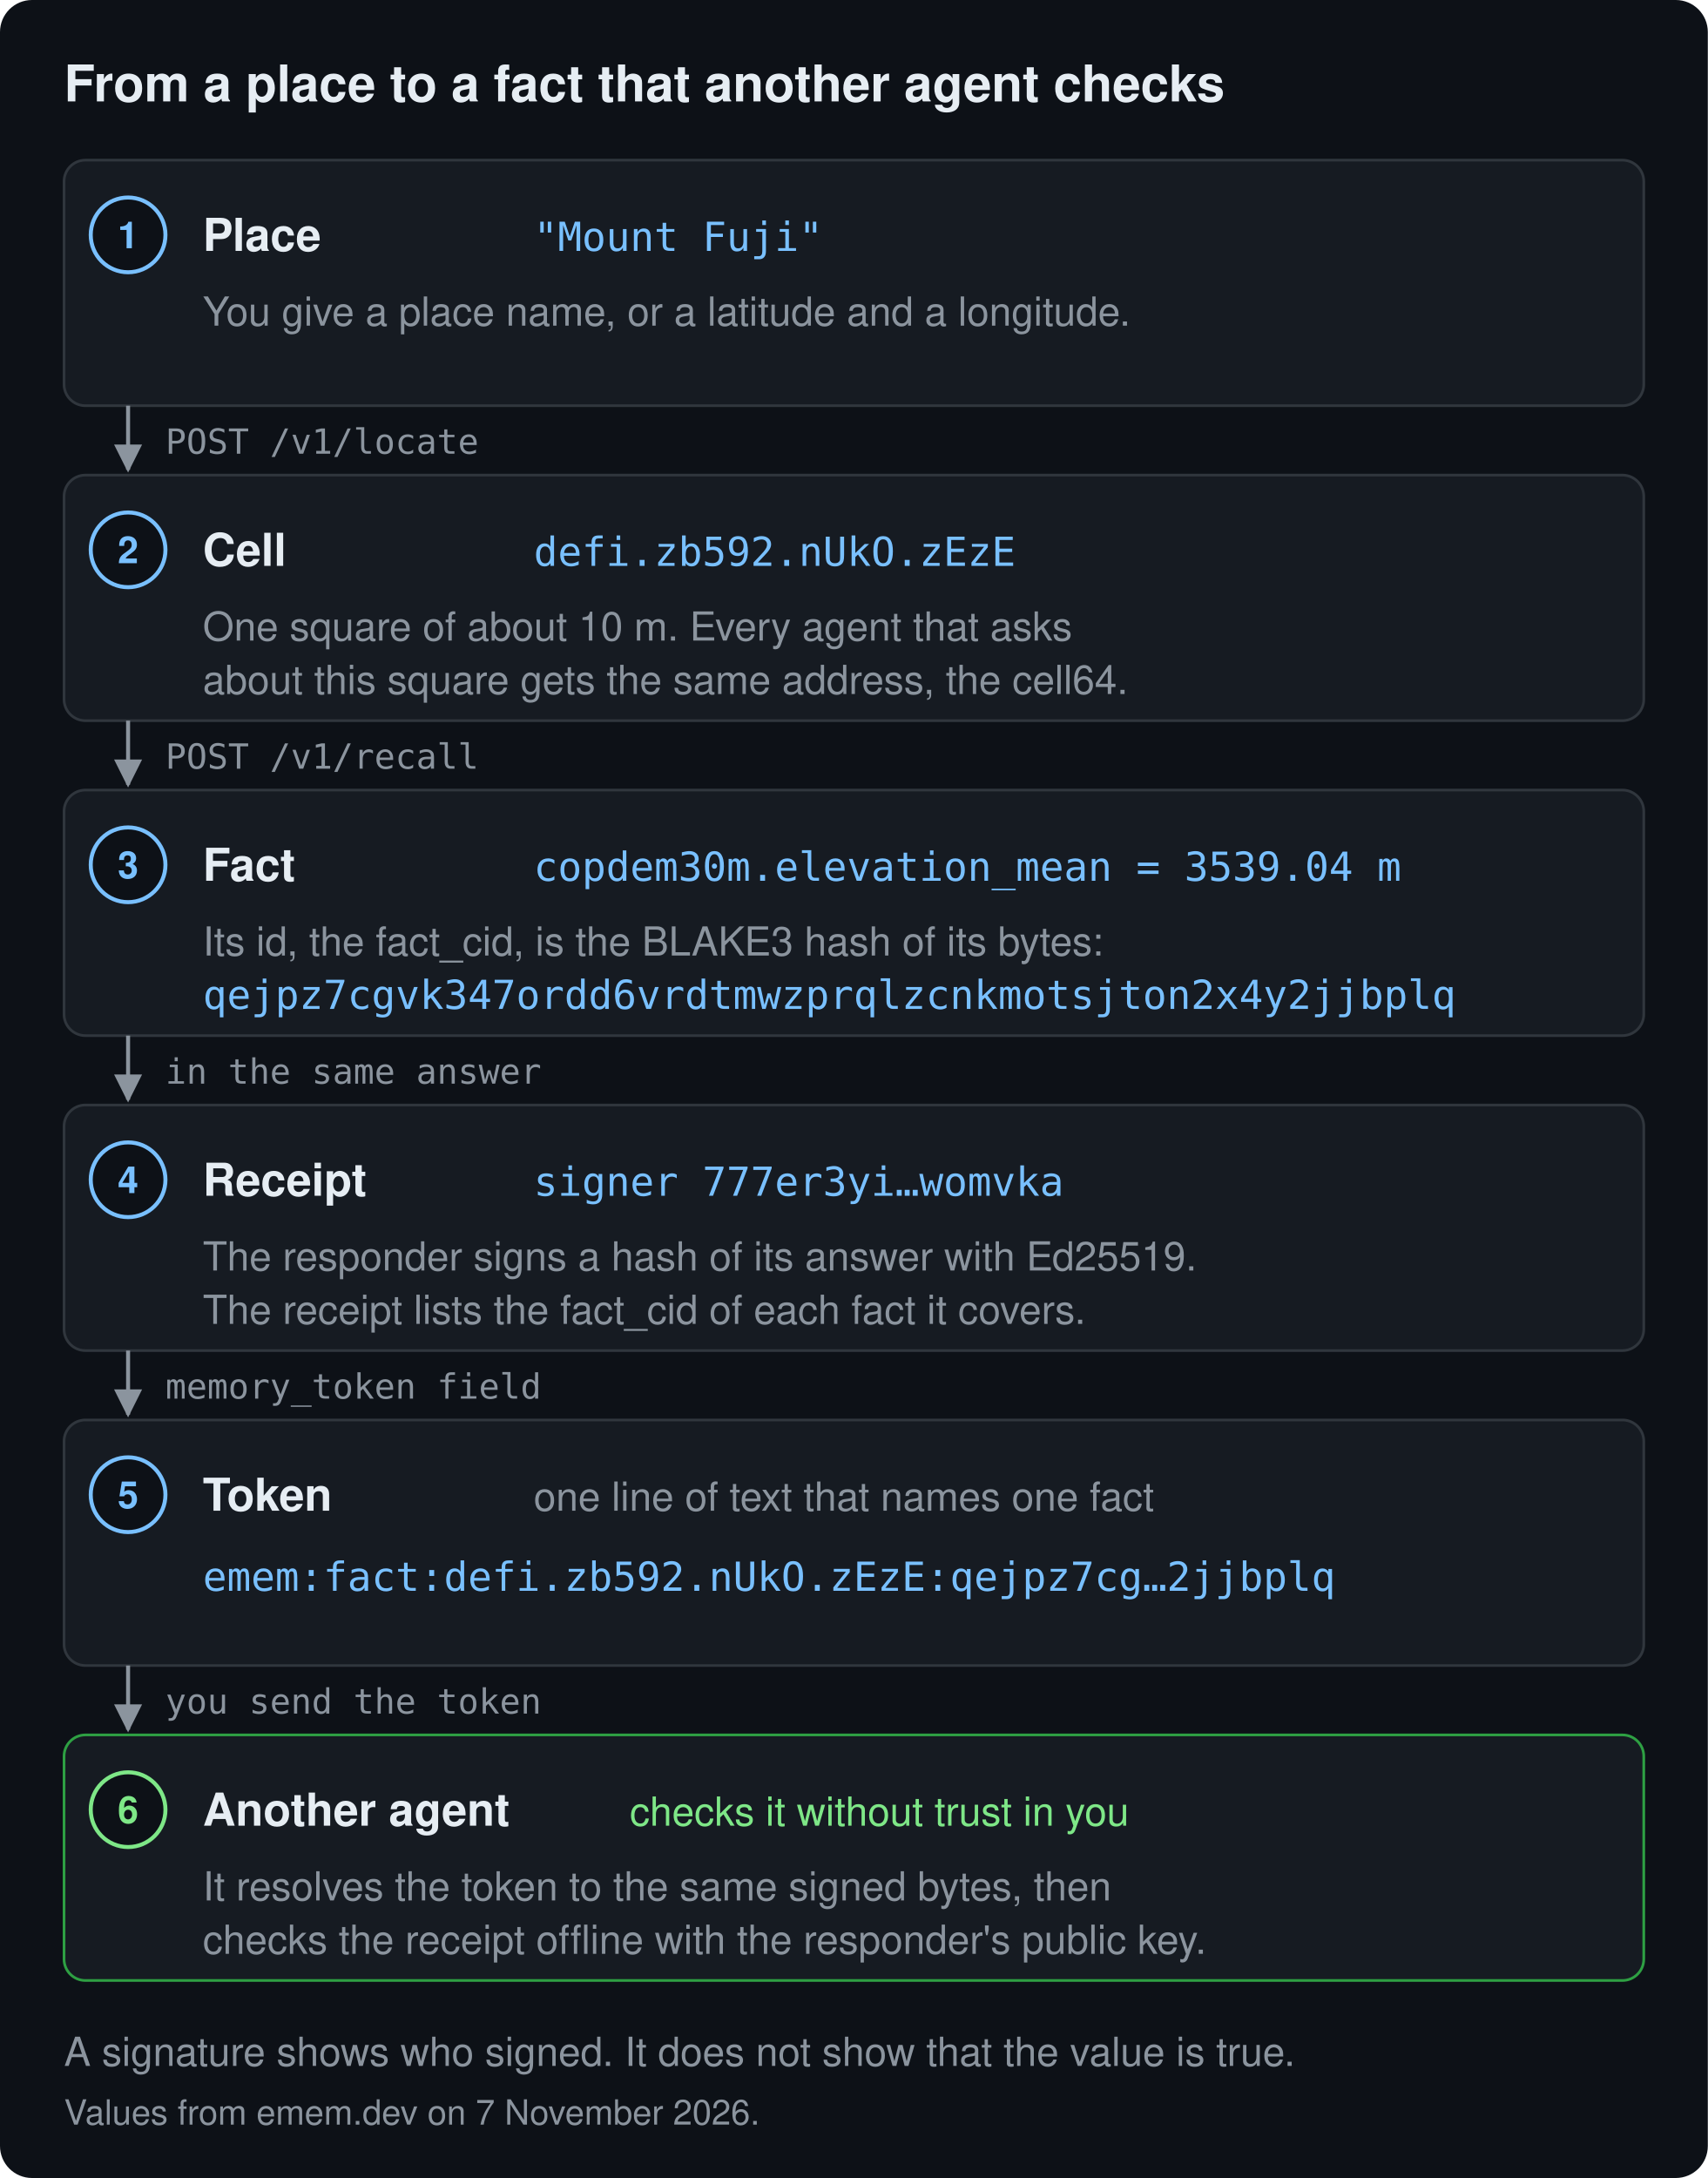
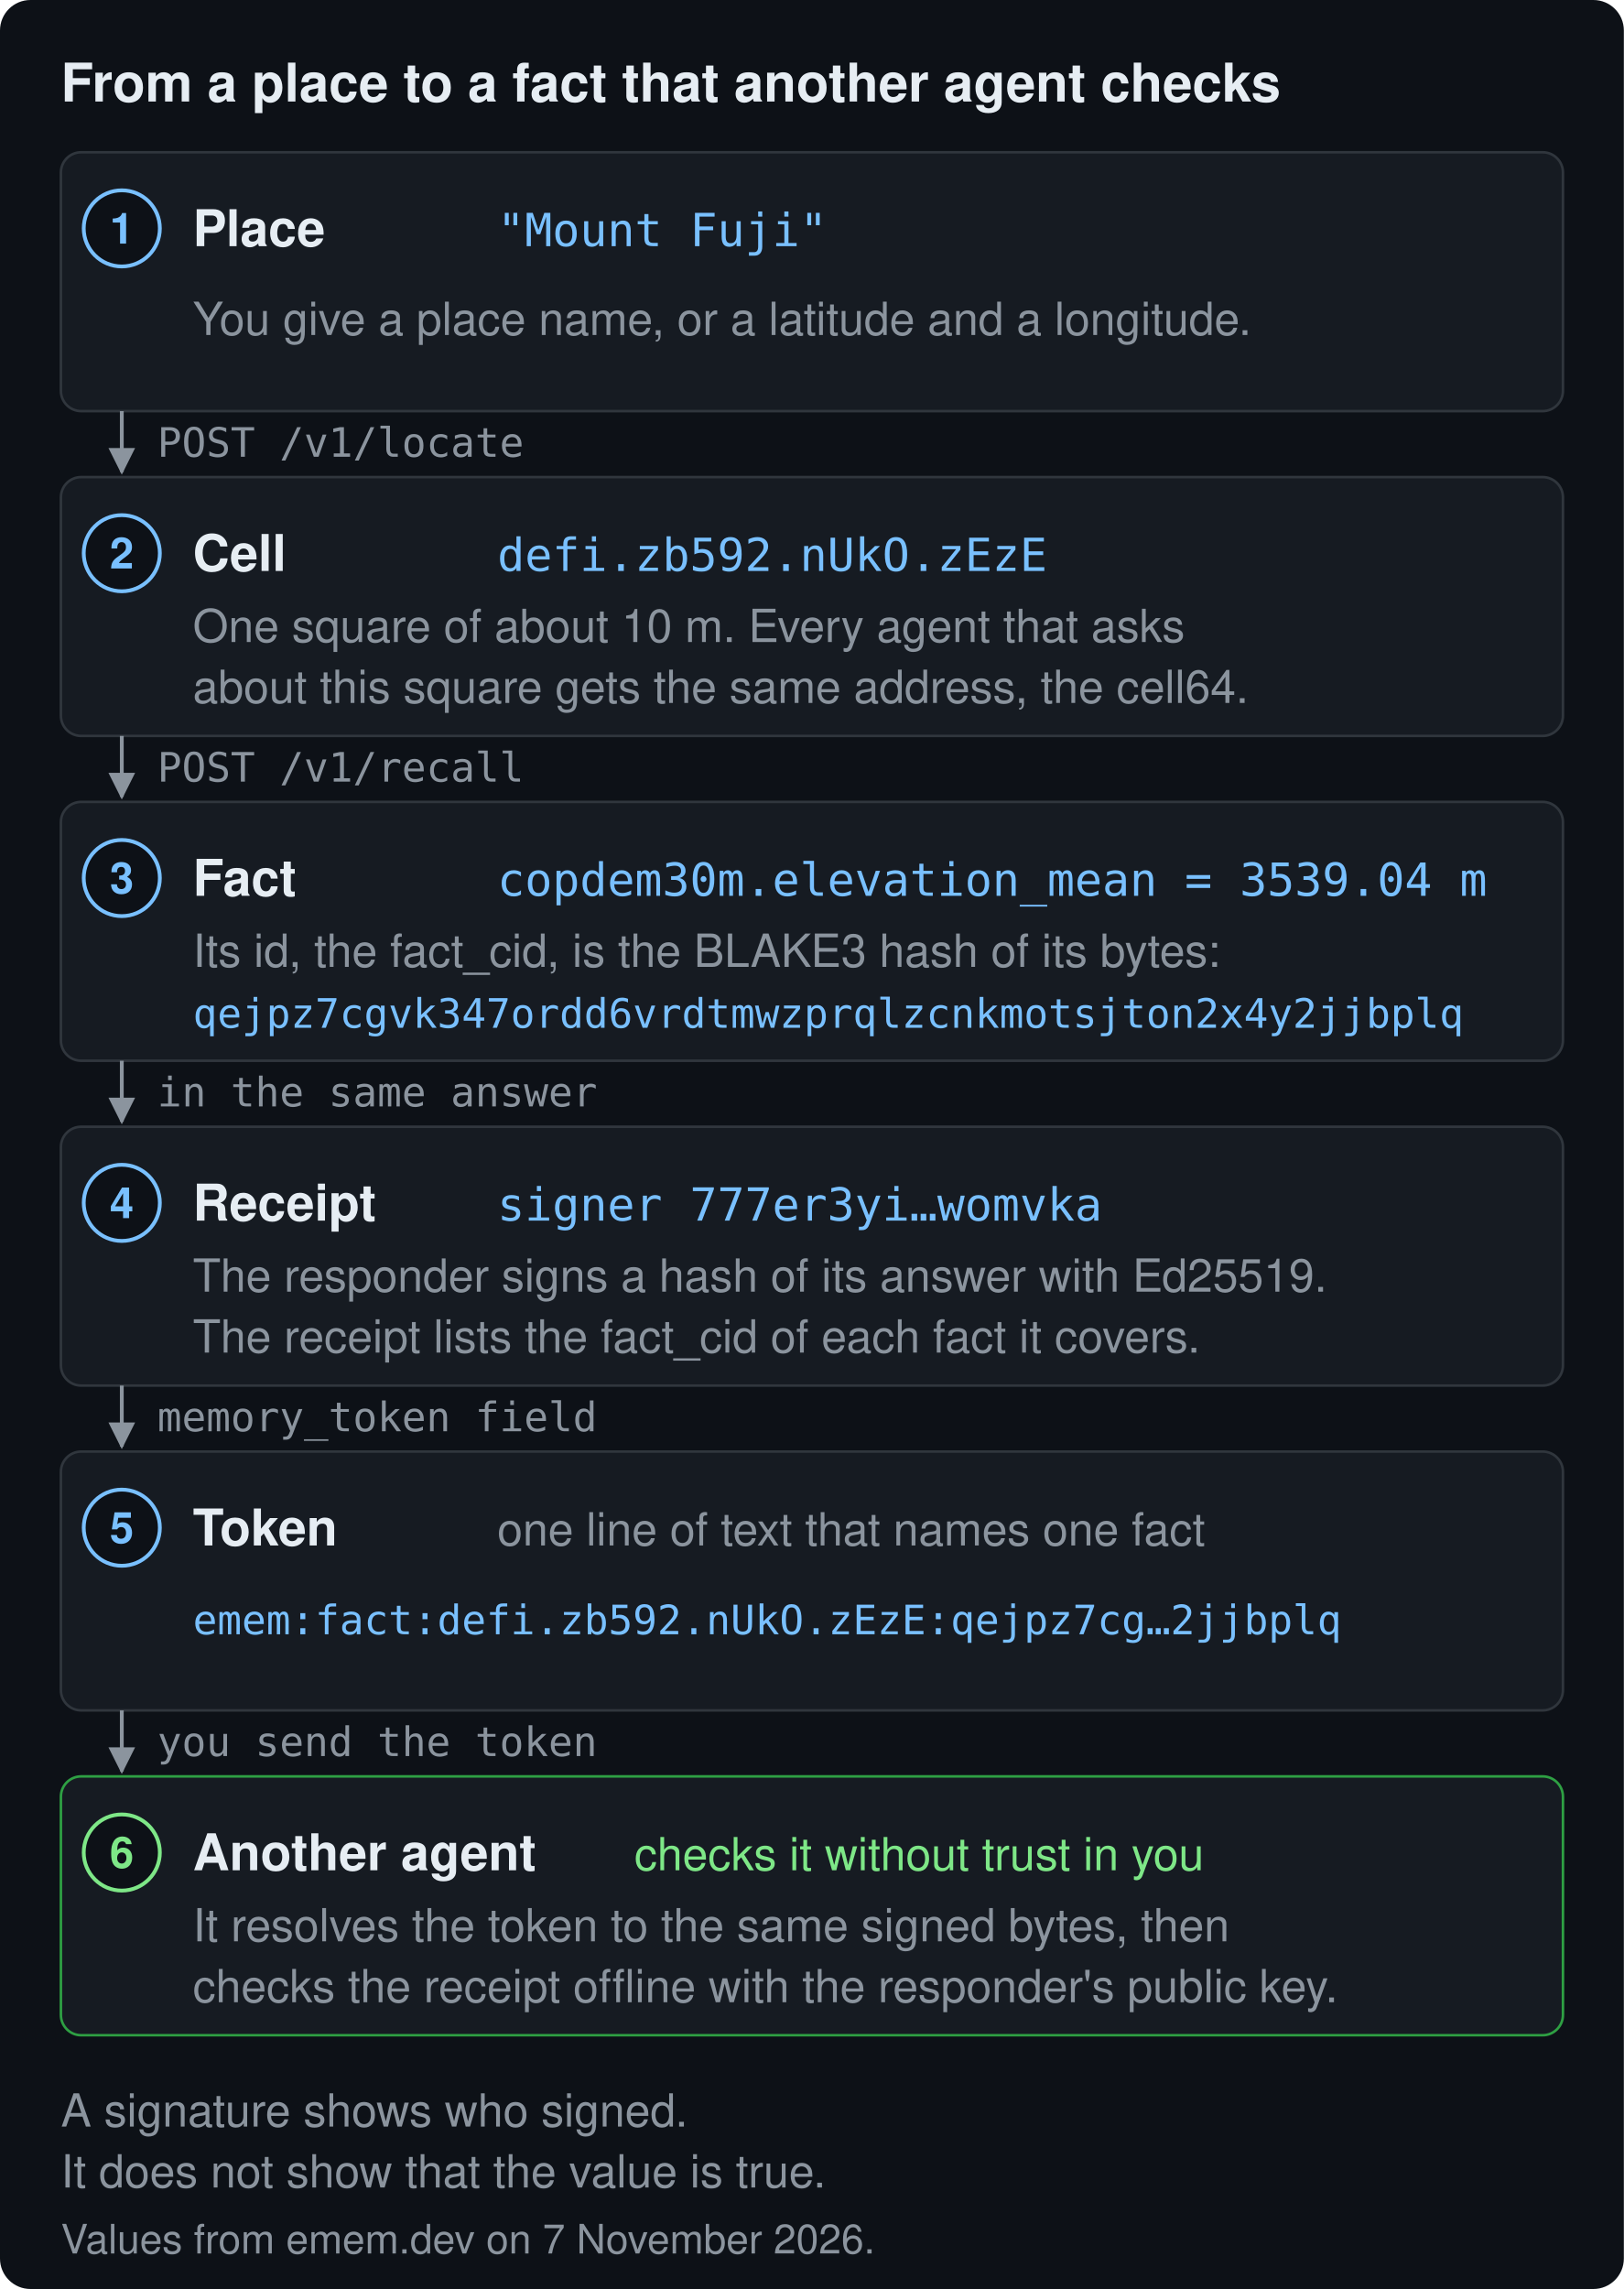
- <svg xmlns="http://www.w3.org/2000/svg" viewBox="0 0 640 816" width="640" height="816" role="img" aria-labelledby="t d">
+ <svg xmlns="http://www.w3.org/2000/svg" viewBox="0 0 640 902" width="640" height="902" role="img" aria-labelledby="t d">
  <defs>
    <marker id="a" viewBox="0 0 10 10" refX="9" refY="5" markerWidth="7" markerHeight="7" orient="auto">
      <path d="M0 0 L10 5 L0 10 z" fill="#8b949e" />
    </marker>
  </defs>
  <style>
    .sans { font-family: system-ui, -apple-system, "Segoe UI", Helvetica, Arial, sans-serif; }
    .mono { font-family: ui-monospace, SFMono-Regular, Menlo, Consolas, "DejaVu Sans Mono", monospace; }
-     .h { font-size: 19px; font-weight: 600; fill: #e6edf3; }
-     .term { font-size: 17px; font-weight: 600; fill: #e6edf3; }
-     .ex { font-size: 15px; fill: #79c0ff; }
-     .ok { font-size: 15px; fill: #7ee787; }
-     .txt { font-size: 15px; fill: #8b949e; }
-     .verb { font-size: 13px; fill: #8b949e; }
-     .num { font-size: 14px; font-weight: 600; fill: #79c0ff; }
+     .h { font-size: 21px; font-weight: 600; fill: #e6edf3; }
+     .term { font-size: 20px; font-weight: 600; fill: #e6edf3; }
+     .ex { font-size: 18px; fill: #79c0ff; }
+     .cid { font-size: 16px; fill: #79c0ff; }
+     .ok { font-size: 18px; fill: #7ee787; }
+     .txt { font-size: 18px; fill: #8b949e; }
+     .verb { font-size: 16px; fill: #8b949e; }
+     .num { font-size: 17px; font-weight: 600; fill: #79c0ff; }
    .box { fill: #161b22; stroke: #30363d; stroke-width: 1; }
    .ring { fill: #0d1117; stroke: #79c0ff; stroke-width: 1.5; }
    .flow { stroke: #8b949e; stroke-width: 1.5; fill: none; }
  </style>
-   <rect x="0" y="0" width="640" height="816" rx="12" fill="#0d1117" />
-   <text class="sans h" x="24" y="38">From a place to a fact that another agent checks</text>
-   <rect class="box" x="24" y="60" width="592" height="92" rx="8" />
-   <circle class="ring" cx="48" cy="88" r="14" />
-   <text class="sans num" x="48" y="93" text-anchor="middle">1</text>
-   <text class="sans term" x="76" y="94">Place</text>
-   <text class="mono ex" x="200" y="94">"Mount Fuji"</text>
-   <text class="sans txt" x="76" y="122">You give a place name, or a latitude and a longitude.</text>
-   <path class="flow" d="M48 152 V176" marker-end="url(#a)" />
-   <text class="mono verb" x="62" y="170">POST /v1/locate</text>
-   <rect class="box" x="24" y="178" width="592" height="92" rx="8" />
-   <circle class="ring" cx="48" cy="206" r="14" />
-   <text class="sans num" x="48" y="211" text-anchor="middle">2</text>
-   <text class="sans term" x="76" y="212">Cell</text>
-   <text class="mono ex" x="200" y="212">defi.zb592.nUkO.zEzE</text>
-   <text class="sans txt" x="76" y="240">One square of about 10 m. Every agent that asks</text>
-   <text class="sans txt" x="76" y="260">about this square gets the same address, the cell64.</text>
-   <path class="flow" d="M48 270 V294" marker-end="url(#a)" />
-   <text class="mono verb" x="62" y="288">POST /v1/recall</text>
-   <rect class="box" x="24" y="296" width="592" height="92" rx="8" />
-   <circle class="ring" cx="48" cy="324" r="14" />
-   <text class="sans num" x="48" y="329" text-anchor="middle">3</text>
-   <text class="sans term" x="76" y="330">Fact</text>
-   <text class="mono ex" x="200" y="330">copdem30m.elevation_mean = 3539.04 m</text>
-   <text class="sans txt" x="76" y="358">Its id, the fact_cid, is the BLAKE3 hash of its bytes:</text>
-   <text class="mono ex" x="76" y="378">qejpz7cgvk347ordd6vrdtmwzprqlzcnkmotsjton2x4y2jjbplq</text>
-   <path class="flow" d="M48 388 V412" marker-end="url(#a)" />
-   <text class="mono verb" x="62" y="406">in the same answer</text>
-   <rect class="box" x="24" y="414" width="592" height="92" rx="8" />
-   <circle class="ring" cx="48" cy="442" r="14" />
-   <text class="sans num" x="48" y="447" text-anchor="middle">4</text>
-   <text class="sans term" x="76" y="448">Receipt</text>
-   <text class="mono ex" x="200" y="448">signer 777er3yi…womvka</text>
-   <text class="sans txt" x="76" y="476">The responder signs a hash of its answer with Ed25519.</text>
-   <text class="sans txt" x="76" y="496">The receipt lists the fact_cid of each fact it covers.</text>
-   <path class="flow" d="M48 506 V530" marker-end="url(#a)" />
-   <text class="mono verb" x="62" y="524">memory_token field</text>
-   <rect class="box" x="24" y="532" width="592" height="92" rx="8" />
-   <circle class="ring" cx="48" cy="560" r="14" />
-   <text class="sans num" x="48" y="565" text-anchor="middle">5</text>
-   <text class="sans term" x="76" y="566">Token</text>
-   <text class="sans txt" x="200" y="566">one line of text that names one fact</text>
-   <text class="mono ex" x="76" y="596">emem:fact:defi.zb592.nUkO.zEzE:qejpz7cg…2jjbplq</text>
-   <path class="flow" d="M48 624 V648" marker-end="url(#a)" />
-   <text class="mono verb" x="62" y="642">you send the token</text>
-   <rect class="box" x="24" y="650" width="592" height="92" rx="8" style="stroke:#2ea043" />
-   <circle class="ring" cx="48" cy="678" r="14" style="stroke:#7ee787" />
-   <text class="sans num" x="48" y="683" text-anchor="middle" style="fill:#7ee787">6</text>
-   <text class="sans term" x="76" y="684">Another agent</text>
-   <text class="sans ok" x="236" y="684">checks it without trust in you</text>
-   <text class="sans txt" x="76" y="712">It resolves the token to the same signed bytes, then</text>
-   <text class="sans txt" x="76" y="732">checks the receipt offline with the responder's public key.</text>
-   <text class="sans txt" x="24" y="774">A signature shows who signed. It does not show that the value is true.</text>
-   <text class="sans verb" x="24" y="796">Values from emem.dev on 7 November 2026.</text>
+   <rect x="0" y="0" width="640" height="902" rx="12" fill="#0d1117" />
+   <text class="sans h" x="24" y="40">From a place to a fact that another agent checks</text>
+   <rect class="box" x="24" y="60" width="592" height="102" rx="8" />
+   <circle class="ring" cx="48" cy="90" r="15" />
+   <text class="sans num" x="48" y="96" text-anchor="middle">1</text>
+   <text class="sans term" x="76" y="97">Place</text>
+   <text class="mono ex" x="196" y="97">"Mount Fuji"</text>
+   <text class="sans txt" x="76" y="132">You give a place name, or a latitude and a longitude.</text>
+   <path class="flow" d="M48 162 V186" marker-end="url(#a)" />
+   <text class="mono verb" x="62" y="180">POST /v1/locate</text>
+   <rect class="box" x="24" y="188" width="592" height="102" rx="8" />
+   <circle class="ring" cx="48" cy="218" r="15" />
+   <text class="sans num" x="48" y="224" text-anchor="middle">2</text>
+   <text class="sans term" x="76" y="225">Cell</text>
+   <text class="mono ex" x="196" y="225">defi.zb592.nUkO.zEzE</text>
+   <text class="sans txt" x="76" y="253">One square of about 10 m. Every agent that asks</text>
+   <text class="sans txt" x="76" y="277">about this square gets the same address, the cell64.</text>
+   <path class="flow" d="M48 290 V314" marker-end="url(#a)" />
+   <text class="mono verb" x="62" y="308">POST /v1/recall</text>
+   <rect class="box" x="24" y="316" width="592" height="102" rx="8" />
+   <circle class="ring" cx="48" cy="346" r="15" />
+   <text class="sans num" x="48" y="352" text-anchor="middle">3</text>
+   <text class="sans term" x="76" y="353">Fact</text>
+   <text class="mono ex" x="196" y="353">copdem30m.elevation_mean = 3539.04 m</text>
+   <text class="sans txt" x="76" y="381">Its id, the fact_cid, is the BLAKE3 hash of its bytes:</text>
+   <text class="mono cid" x="76" y="405">qejpz7cgvk347ordd6vrdtmwzprqlzcnkmotsjton2x4y2jjbplq</text>
+   <path class="flow" d="M48 418 V442" marker-end="url(#a)" />
+   <text class="mono verb" x="62" y="436">in the same answer</text>
+   <rect class="box" x="24" y="444" width="592" height="102" rx="8" />
+   <circle class="ring" cx="48" cy="474" r="15" />
+   <text class="sans num" x="48" y="480" text-anchor="middle">4</text>
+   <text class="sans term" x="76" y="481">Receipt</text>
+   <text class="mono ex" x="196" y="481">signer 777er3yi…womvka</text>
+   <text class="sans txt" x="76" y="509">The responder signs a hash of its answer with Ed25519.</text>
+   <text class="sans txt" x="76" y="533">The receipt lists the fact_cid of each fact it covers.</text>
+   <path class="flow" d="M48 546 V570" marker-end="url(#a)" />
+   <text class="mono verb" x="62" y="564">memory_token field</text>
+   <rect class="box" x="24" y="572" width="592" height="102" rx="8" />
+   <circle class="ring" cx="48" cy="602" r="15" />
+   <text class="sans num" x="48" y="608" text-anchor="middle">5</text>
+   <text class="sans term" x="76" y="609">Token</text>
+   <text class="sans txt" x="196" y="609">one line of text that names one fact</text>
+   <text class="mono cid" x="76" y="644">emem:fact:defi.zb592.nUkO.zEzE:qejpz7cg…2jjbplq</text>
+   <path class="flow" d="M48 674 V698" marker-end="url(#a)" />
+   <text class="mono verb" x="62" y="692">you send the token</text>
+   <rect class="box" x="24" y="700" width="592" height="102" rx="8" style="stroke:#2ea043" />
+   <circle class="ring" cx="48" cy="730" r="15" style="stroke:#7ee787" />
+   <text class="sans num" x="48" y="736" text-anchor="middle" style="fill:#7ee787">6</text>
+   <text class="sans term" x="76" y="737">Another agent</text>
+   <text class="sans ok" x="250" y="737">checks it without trust in you</text>
+   <text class="sans txt" x="76" y="765">It resolves the token to the same signed bytes, then</text>
+   <text class="sans txt" x="76" y="789">checks the receipt offline with the responder's public key.</text>
+   <text class="sans txt" x="24" y="838">A signature shows who signed.</text>
+   <text class="sans txt" x="24" y="862">It does not show that the value is true.</text>
+   <text class="sans verb" x="24" y="888">Values from emem.dev on 7 November 2026.</text>
</svg>
